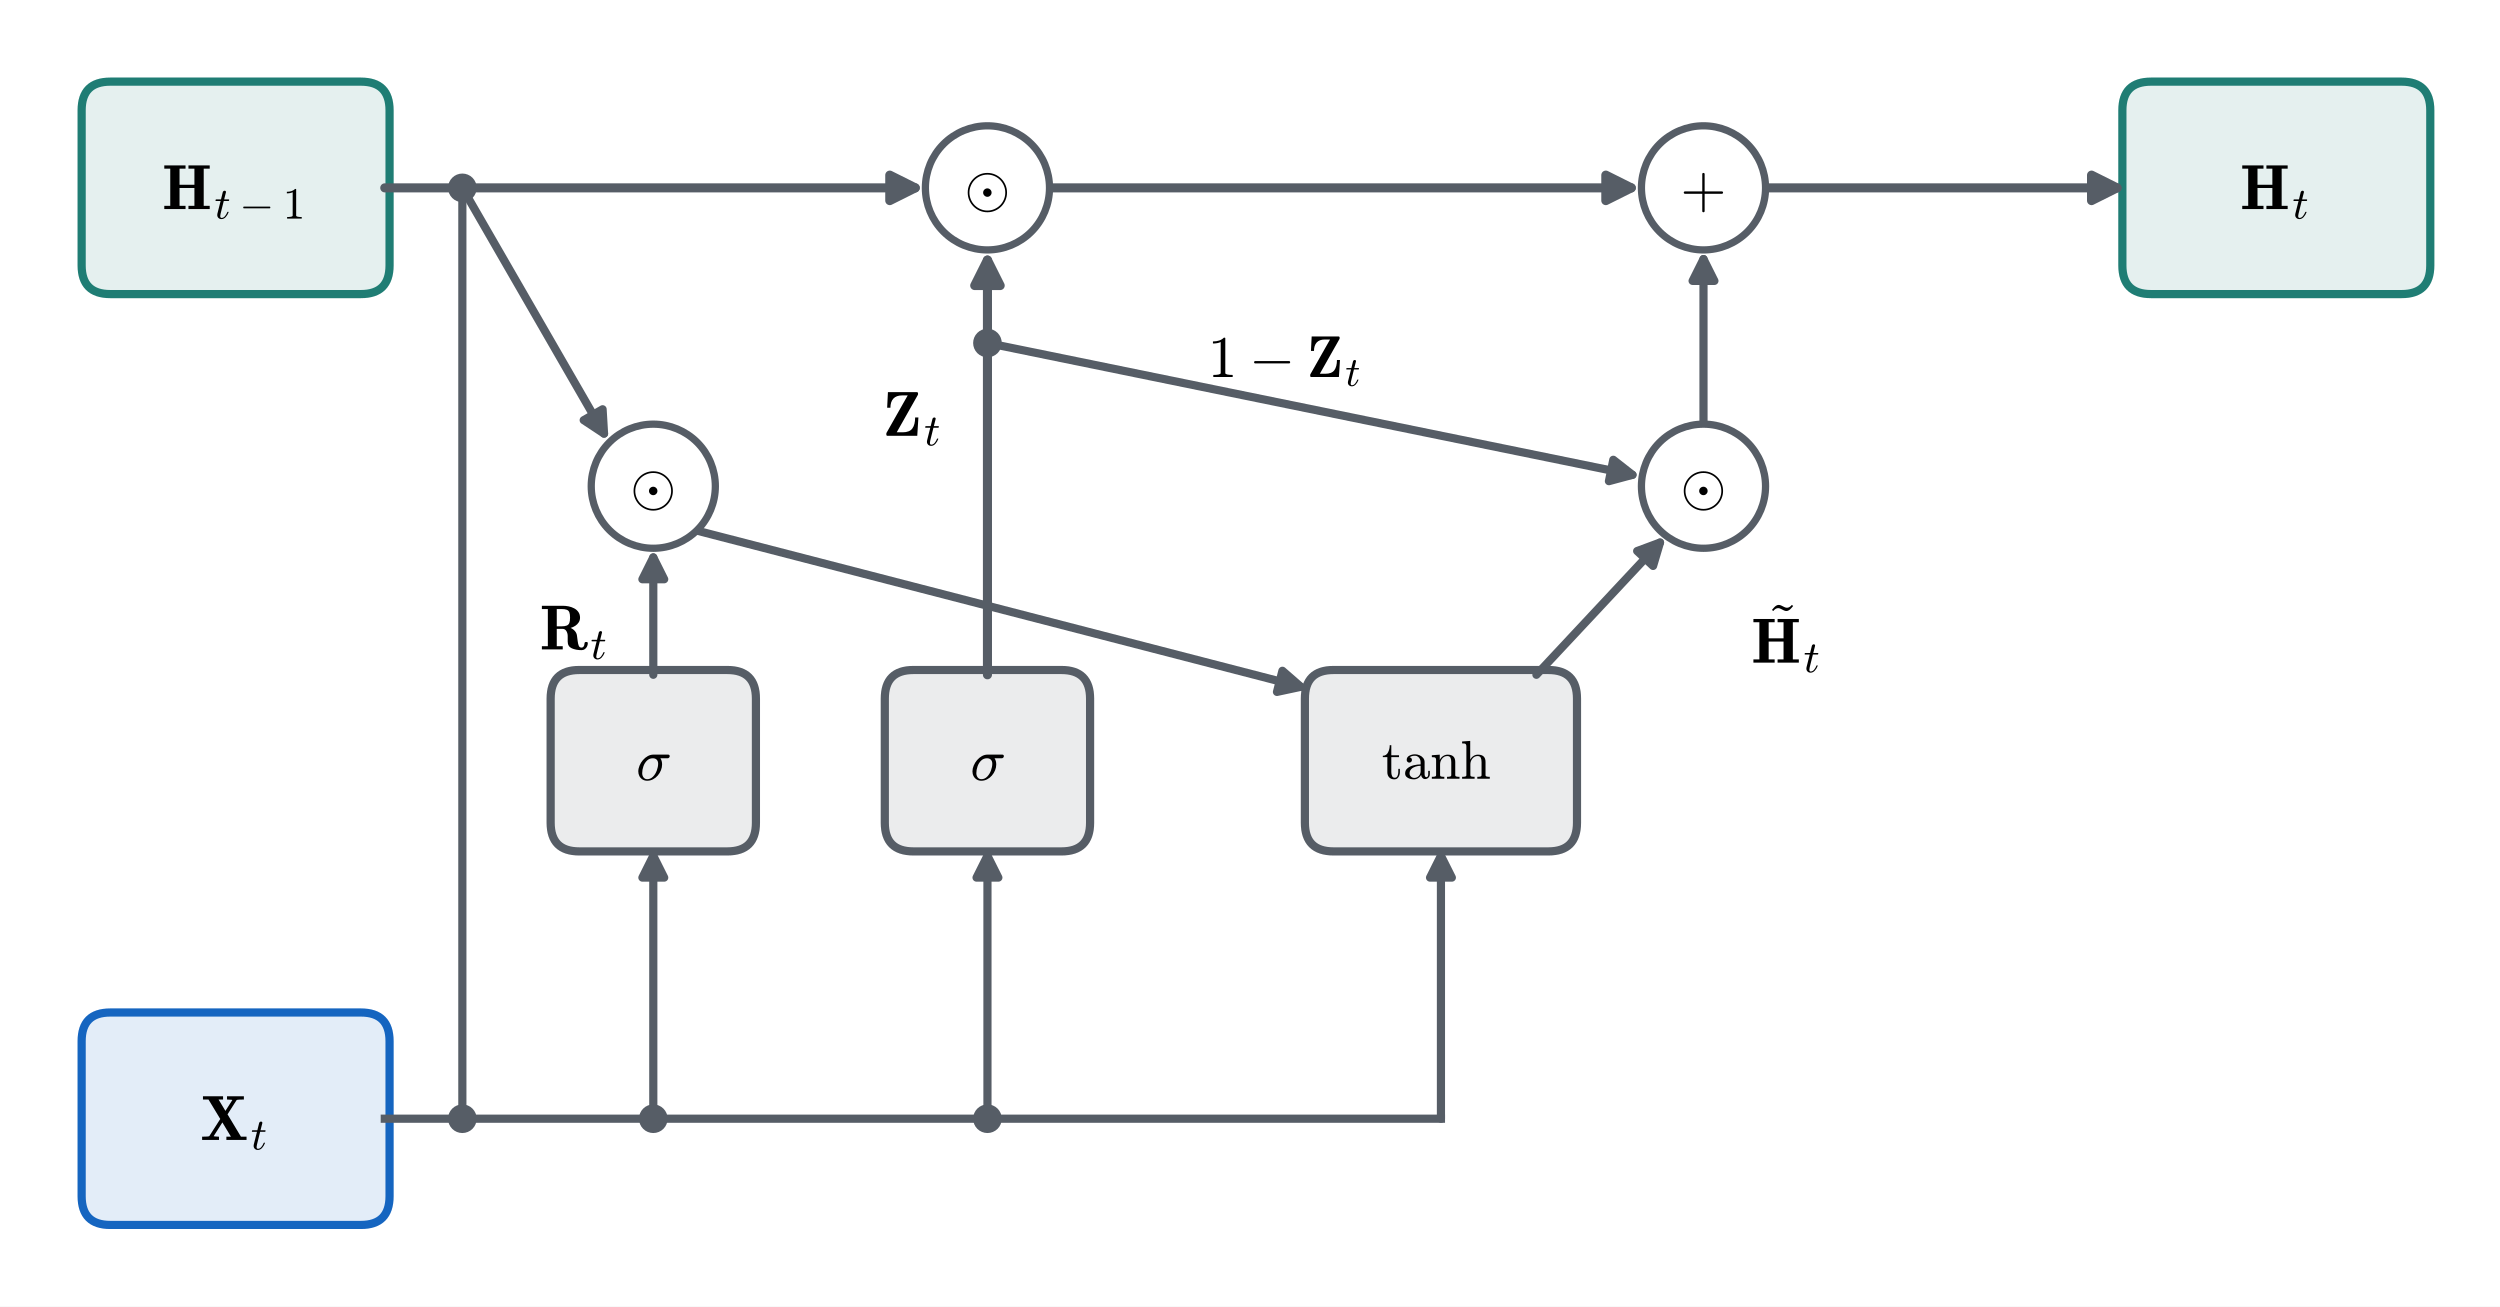
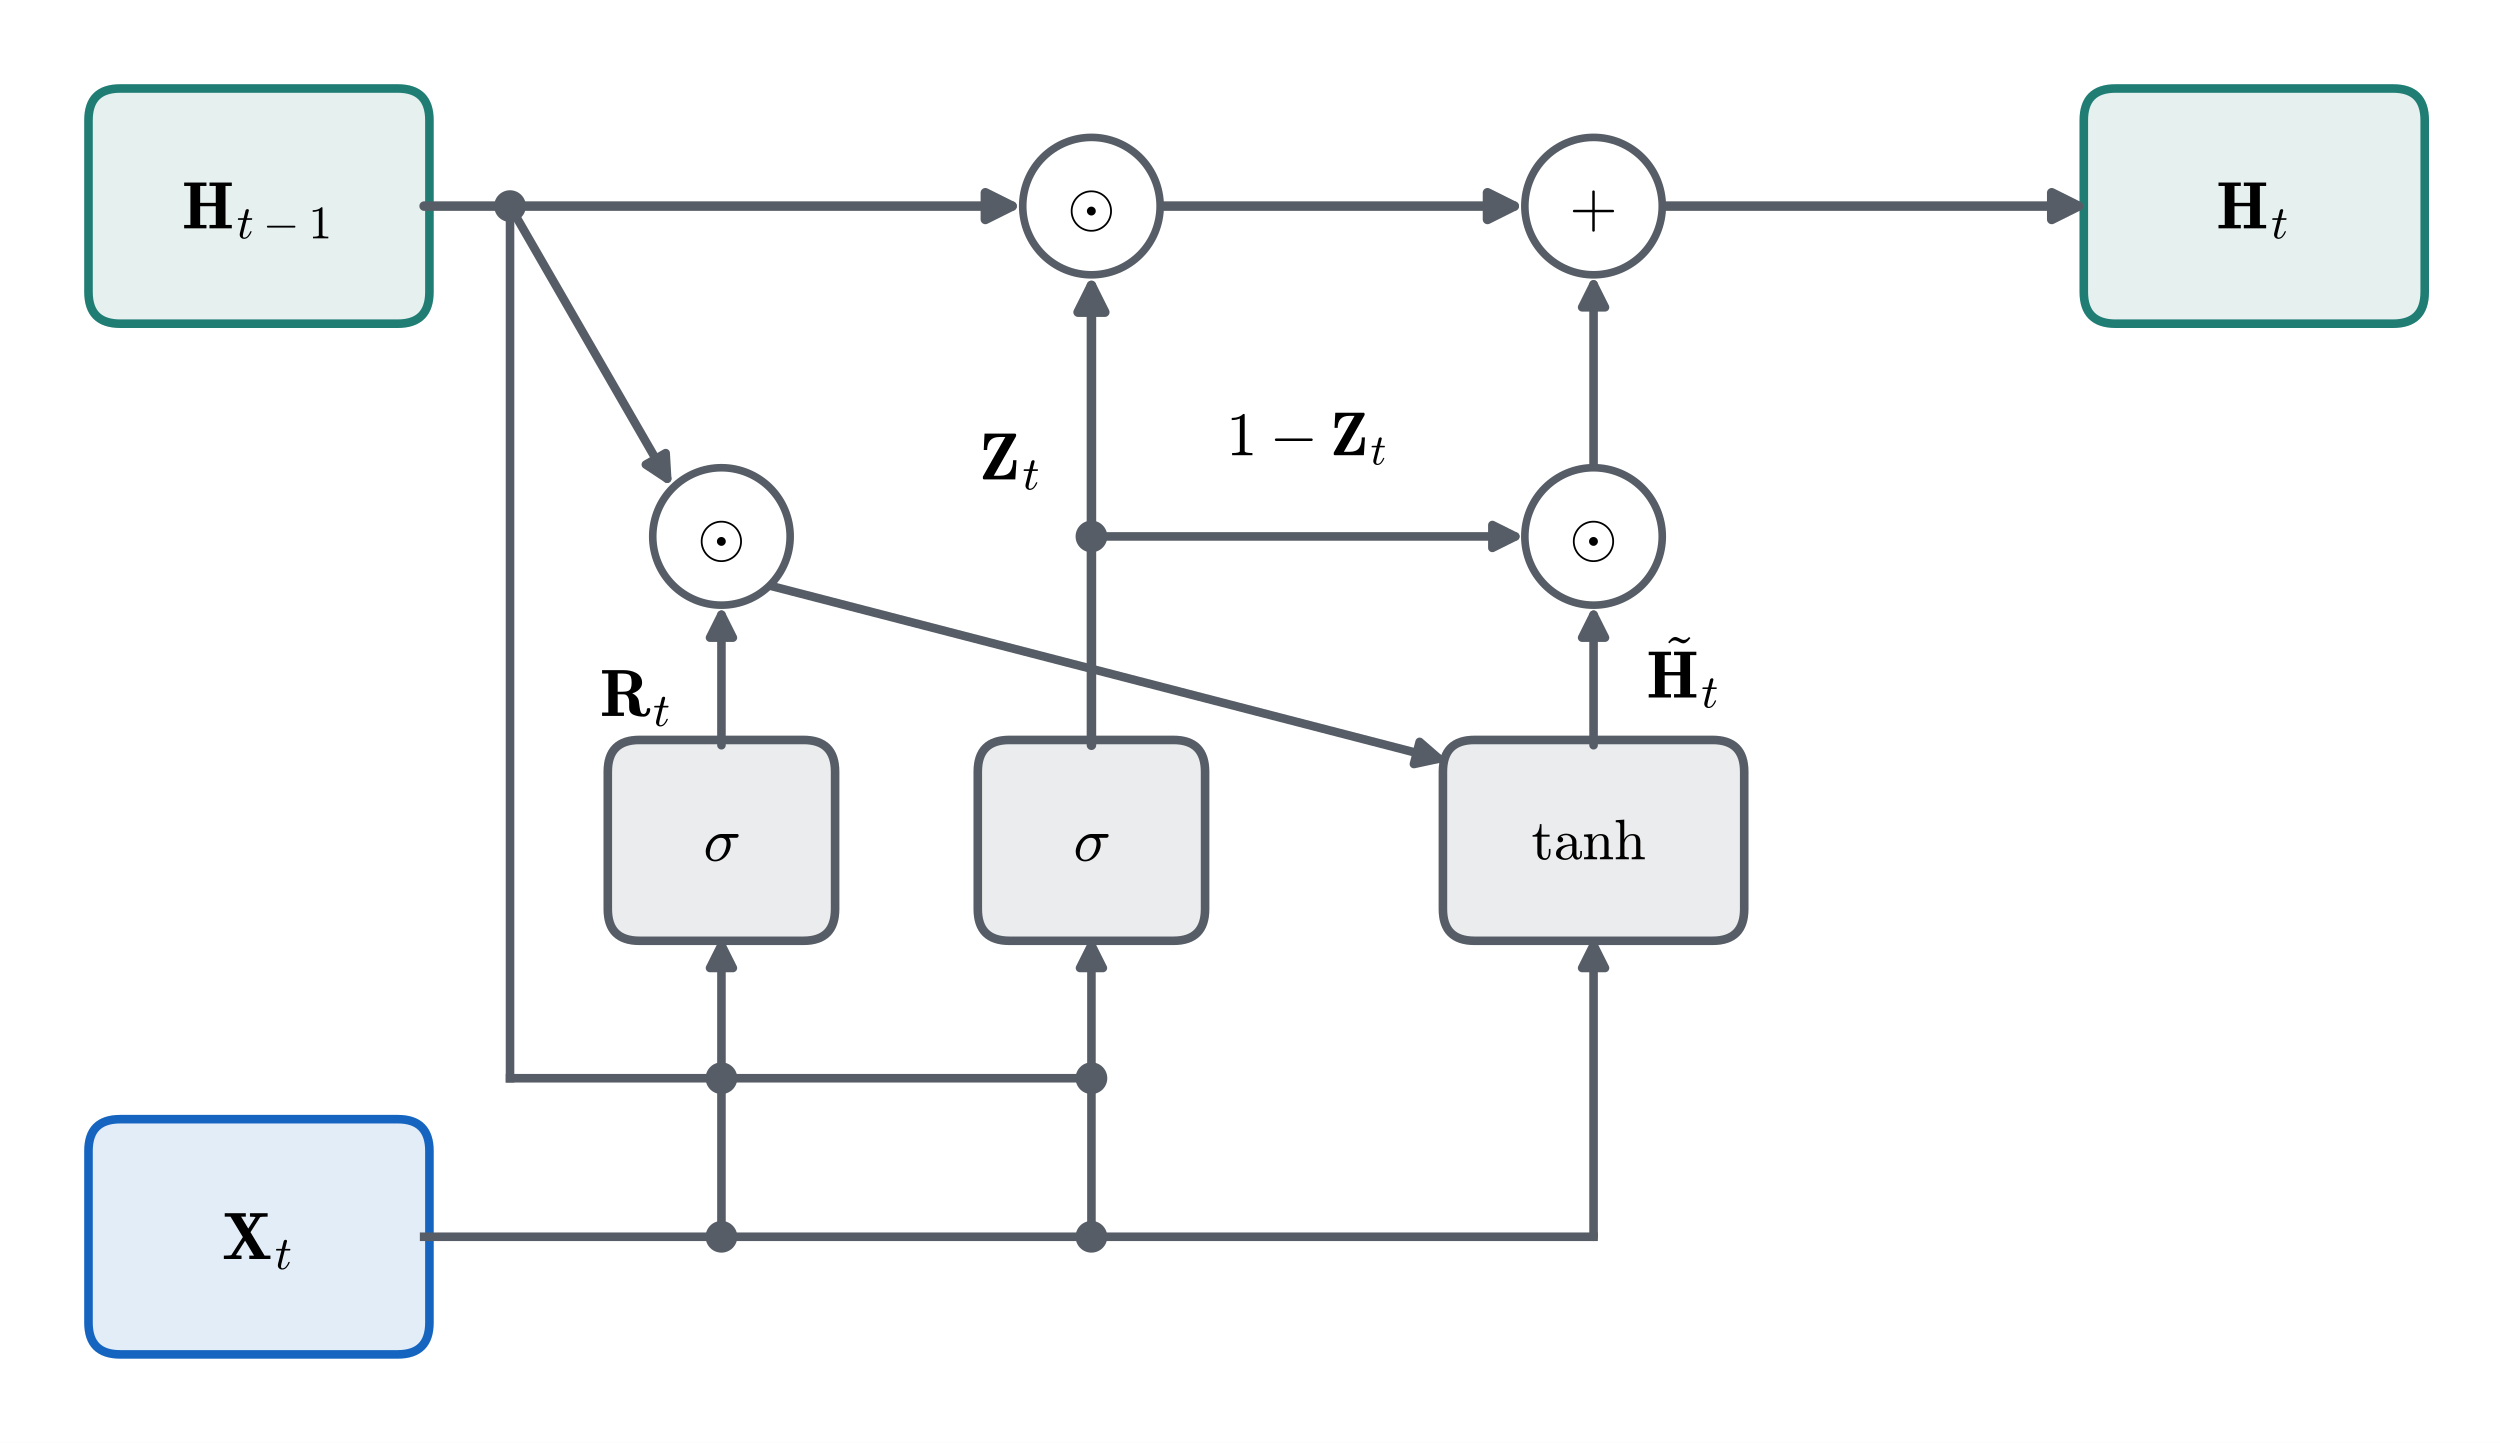
- <svg xmlns="http://www.w3.org/2000/svg" xmlns:xlink="http://www.w3.org/1999/xlink" width="550.08pt" height="287.492pt" viewBox="0 0 550.08 287.492" version="1.1">
+ <svg xmlns="http://www.w3.org/2000/svg" xmlns:xlink="http://www.w3.org/1999/xlink" width="524.448pt" height="302.688pt" viewBox="0 0 524.448 302.688" version="1.1">
  <defs>
    <style type="text/css">*{stroke-linejoin: round; stroke-linecap: butt}</style>
  </defs>
  <g id="figure_1">
    <g id="patch_1">
-       <path d="M 0 287.492  L 550.08 287.492  L 550.08 0  L 0 0  z " style="fill: #ffffff" />
+       <path d="M 0 302.688  L 524.448 302.688  L 524.448 0  L 0 0  z " style="fill: #ffffff" />
    </g>
    <g id="axes_1">
      <g id="patch_2">
-         <path d="M 24.268 64.707  L 79.412 64.707  Q 85.714 64.707 85.714 58.405  L 85.714 24.268  Q 85.714 17.966 79.412 17.966  L 24.268 17.966  Q 17.966 17.966 17.966 24.268  L 17.966 58.405  Q 17.966 64.707 24.268 64.707  z " clip-path="url(#p5e7754146f)" style="fill: #1f7d74; opacity: 0.12; stroke: #1f7d74; stroke-width: 1.8; stroke-linejoin: miter" />
+         <path d="M 25.218 67.907  L 83.43 67.907  Q 90.083 67.907 90.083 61.254  L 90.083 25.218  Q 90.083 18.565 83.43 18.565  L 25.218 18.565  Q 18.565 18.565 18.565 25.218  L 18.565 61.254  Q 18.565 67.907 25.218 67.907  z " clip-path="url(#p8d299b0561)" style="fill: #1f7d74; opacity: 0.12; stroke: #1f7d74; stroke-width: 1.8; stroke-linejoin: miter" />
      </g>
      <g id="patch_3">
-         <path d="M 24.268 64.707  L 79.412 64.707  Q 85.714 64.707 85.714 58.405  L 85.714 24.268  Q 85.714 17.966 79.412 17.966  L 24.268 17.966  Q 17.966 17.966 17.966 24.268  L 17.966 58.405  Q 17.966 64.707 24.268 64.707  L 24.268 64.707  z " clip-path="url(#p5e7754146f)" style="fill: none; stroke: #1f7d74; stroke-width: 1.8; stroke-linejoin: miter" />
+         <path d="M 25.218 67.907  L 83.43 67.907  Q 90.083 67.907 90.083 61.254  L 90.083 25.218  Q 90.083 18.565 83.43 18.565  L 25.218 18.565  Q 18.565 18.565 18.565 25.218  L 18.565 61.254  Q 18.565 67.907 25.218 67.907  L 25.218 67.907  z " clip-path="url(#p8d299b0561)" style="fill: none; stroke: #1f7d74; stroke-width: 1.8; stroke-linejoin: miter" />
      </g>
      <g id="patch_4">
-         <path d="M 473.294 64.707  L 528.438 64.707  Q 534.74 64.707 534.74 58.405  L 534.74 24.268  Q 534.74 17.966 528.438 17.966  L 473.294 17.966  Q 466.992 17.966 466.992 24.268  L 466.992 58.405  Q 466.992 64.707 473.294 64.707  z " clip-path="url(#p5e7754146f)" style="fill: #1f7d74; opacity: 0.12; stroke: #1f7d74; stroke-width: 1.8; stroke-linejoin: miter" />
+         <path d="M 443.79 67.907  L 502.002 67.907  Q 508.655 67.907 508.655 61.254  L 508.655 25.218  Q 508.655 18.565 502.002 18.565  L 443.79 18.565  Q 437.137 18.565 437.137 25.218  L 437.137 61.254  Q 437.137 67.907 443.79 67.907  z " clip-path="url(#p8d299b0561)" style="fill: #1f7d74; opacity: 0.12; stroke: #1f7d74; stroke-width: 1.8; stroke-linejoin: miter" />
      </g>
      <g id="patch_5">
-         <path d="M 473.294 64.707  L 528.438 64.707  Q 534.74 64.707 534.74 58.405  L 534.74 24.268  Q 534.74 17.966 528.438 17.966  L 473.294 17.966  Q 466.992 17.966 466.992 24.268  L 466.992 58.405  Q 466.992 64.707 473.294 64.707  L 473.294 64.707  z " clip-path="url(#p5e7754146f)" style="fill: none; stroke: #1f7d74; stroke-width: 1.8; stroke-linejoin: miter" />
+         <path d="M 443.79 67.907  L 502.002 67.907  Q 508.655 67.907 508.655 61.254  L 508.655 25.218  Q 508.655 18.565 502.002 18.565  L 443.79 18.565  Q 437.137 18.565 437.137 25.218  L 437.137 61.254  Q 437.137 67.907 443.79 67.907  L 443.79 67.907  z " clip-path="url(#p8d299b0561)" style="fill: none; stroke: #1f7d74; stroke-width: 1.8; stroke-linejoin: miter" />
      </g>
      <g id="patch_6">
-         <path d="M 24.268 269.526  L 79.412 269.526  Q 85.714 269.526 85.714 263.224  L 85.714 229.087  Q 85.714 222.785 79.412 222.785  L 24.268 222.785  Q 17.966 222.785 17.966 229.087  L 17.966 263.224  Q 17.966 269.526 24.268 269.526  z " clip-path="url(#p5e7754146f)" style="fill: #1565c0; opacity: 0.12; stroke: #1565c0; stroke-width: 1.8; stroke-linejoin: miter" />
+         <path d="M 25.218 284.123  L 83.43 284.123  Q 90.083 284.123 90.083 277.47  L 90.083 241.434  Q 90.083 234.781 83.43 234.781  L 25.218 234.781  Q 18.565 234.781 18.565 241.434  L 18.565 277.47  Q 18.565 284.123 25.218 284.123  z " clip-path="url(#p8d299b0561)" style="fill: #1565c0; opacity: 0.12; stroke: #1565c0; stroke-width: 1.8; stroke-linejoin: miter" />
      </g>
      <g id="patch_7">
-         <path d="M 24.268 269.526  L 79.412 269.526  Q 85.714 269.526 85.714 263.224  L 85.714 229.087  Q 85.714 222.785 79.412 222.785  L 24.268 222.785  Q 17.966 222.785 17.966 229.087  L 17.966 263.224  Q 17.966 269.526 24.268 269.526  L 24.268 269.526  z " clip-path="url(#p5e7754146f)" style="fill: none; stroke: #1565c0; stroke-width: 1.8; stroke-linejoin: miter" />
+         <path d="M 25.218 284.123  L 83.43 284.123  Q 90.083 284.123 90.083 277.47  L 90.083 241.434  Q 90.083 234.781 83.43 234.781  L 25.218 234.781  Q 18.565 234.781 18.565 241.434  L 18.565 277.47  Q 18.565 284.123 25.218 284.123  L 25.218 284.123  z " clip-path="url(#p8d299b0561)" style="fill: none; stroke: #1565c0; stroke-width: 1.8; stroke-linejoin: miter" />
      </g>
      <g id="line2d_1">
-         <path d="M 84.664 246.155  L 317.054 246.155  " clip-path="url(#p5e7754146f)" style="fill: none; stroke: #565d66; stroke-width: 1.8; stroke-linecap: square" />
+         <path d="M 88.974 259.452  L 334.296 259.452  " clip-path="url(#p8d299b0561)" style="fill: none; stroke: #565d66; stroke-width: 1.8; stroke-linecap: square" />
      </g>
      <g id="line2d_2">
-         <path d="M 101.732 41.336  L 101.732 246.155  " clip-path="url(#p5e7754146f)" style="fill: none; stroke: #565d66; stroke-width: 1.8; stroke-linecap: square" />
+         <path d="M 106.992 43.236  L 106.992 226.188  " clip-path="url(#p8d299b0561)" style="fill: none; stroke: #565d66; stroke-width: 1.8; stroke-linecap: square" />
+       </g>
+       <g id="line2d_3">
+         <path d="M 106.992 226.188  L 228.96 226.188  " clip-path="url(#p8d299b0561)" style="fill: none; stroke: #565d66; stroke-width: 1.8; stroke-linecap: square" />
      </g>
      <g id="patch_8">
-         <path d="M 127.465 187.336  L 160.026 187.336  Q 166.328 187.336 166.328 181.033  L 166.328 153.724  Q 166.328 147.422 160.026 147.422  L 127.465 147.422  Q 121.163 147.422 121.163 153.724  L 121.163 181.033  Q 121.163 187.336 127.465 187.336  z " clip-path="url(#p5e7754146f)" style="fill: #565d66; opacity: 0.12; stroke: #565d66; stroke-width: 1.8; stroke-linejoin: miter" />
+         <path d="M 134.158 197.359  L 168.53 197.359  Q 175.183 197.359 175.183 190.706  L 175.183 161.878  Q 175.183 155.225 168.53 155.225  L 134.158 155.225  Q 127.505 155.225 127.505 161.878  L 127.505 190.706  Q 127.505 197.359 134.158 197.359  z " clip-path="url(#p8d299b0561)" style="fill: #565d66; opacity: 0.12; stroke: #565d66; stroke-width: 1.8; stroke-linejoin: miter" />
      </g>
      <g id="patch_9">
-         <path d="M 127.465 187.336  L 160.026 187.336  Q 166.328 187.336 166.328 181.033  L 166.328 153.724  Q 166.328 147.422 160.026 147.422  L 127.465 147.422  Q 121.163 147.422 121.163 153.724  L 121.163 181.033  Q 121.163 187.336 127.465 187.336  L 127.465 187.336  z " clip-path="url(#p5e7754146f)" style="fill: none; stroke: #565d66; stroke-width: 1.8; stroke-linejoin: miter" />
+         <path d="M 134.158 197.359  L 168.53 197.359  Q 175.183 197.359 175.183 190.706  L 175.183 161.878  Q 175.183 155.225 168.53 155.225  L 134.158 155.225  Q 127.505 155.225 127.505 161.878  L 127.505 190.706  Q 127.505 197.359 134.158 197.359  L 134.158 197.359  z " clip-path="url(#p8d299b0561)" style="fill: none; stroke: #565d66; stroke-width: 1.8; stroke-linejoin: miter" />
      </g>
      <g id="patch_10">
-         <path d="M 200.99 187.336  L 233.551 187.336  Q 239.853 187.336 239.853 181.033  L 239.853 153.724  Q 239.853 147.422 233.551 147.422  L 200.99 147.422  Q 194.688 147.422 194.688 153.724  L 194.688 181.033  Q 194.688 187.336 200.99 187.336  z " clip-path="url(#p5e7754146f)" style="fill: #565d66; opacity: 0.12; stroke: #565d66; stroke-width: 1.8; stroke-linejoin: miter" />
+         <path d="M 211.774 197.359  L 246.146 197.359  Q 252.799 197.359 252.799 190.706  L 252.799 161.878  Q 252.799 155.225 246.146 155.225  L 211.774 155.225  Q 205.121 155.225 205.121 161.878  L 205.121 190.706  Q 205.121 197.359 211.774 197.359  z " clip-path="url(#p8d299b0561)" style="fill: #565d66; opacity: 0.12; stroke: #565d66; stroke-width: 1.8; stroke-linejoin: miter" />
      </g>
      <g id="patch_11">
-         <path d="M 200.99 187.336  L 233.551 187.336  Q 239.853 187.336 239.853 181.033  L 239.853 153.724  Q 239.853 147.422 233.551 147.422  L 200.99 147.422  Q 194.688 147.422 194.688 153.724  L 194.688 181.033  Q 194.688 187.336 200.99 187.336  L 200.99 187.336  z " clip-path="url(#p5e7754146f)" style="fill: none; stroke: #565d66; stroke-width: 1.8; stroke-linejoin: miter" />
+         <path d="M 211.774 197.359  L 246.146 197.359  Q 252.799 197.359 252.799 190.706  L 252.799 161.878  Q 252.799 155.225 246.146 155.225  L 211.774 155.225  Q 205.121 155.225 205.121 161.878  L 205.121 190.706  Q 205.121 197.359 211.774 197.359  L 211.774 197.359  z " clip-path="url(#p8d299b0561)" style="fill: none; stroke: #565d66; stroke-width: 1.8; stroke-linejoin: miter" />
      </g>
      <g id="patch_12">
-         <path d="M 293.421 187.336  L 340.687 187.336  Q 346.989 187.336 346.989 181.033  L 346.989 153.724  Q 346.989 147.422 340.687 147.422  L 293.421 147.422  Q 287.119 147.422 287.119 153.724  L 287.119 181.033  Q 287.119 187.336 293.421 187.336  z " clip-path="url(#p5e7754146f)" style="fill: #565d66; opacity: 0.12; stroke: #565d66; stroke-width: 1.8; stroke-linejoin: miter" />
+         <path d="M 309.348 197.359  L 359.244 197.359  Q 365.897 197.359 365.897 190.706  L 365.897 161.878  Q 365.897 155.225 359.244 155.225  L 309.348 155.225  Q 302.695 155.225 302.695 161.878  L 302.695 190.706  Q 302.695 197.359 309.348 197.359  z " clip-path="url(#p8d299b0561)" style="fill: #565d66; opacity: 0.12; stroke: #565d66; stroke-width: 1.8; stroke-linejoin: miter" />
      </g>
      <g id="patch_13">
-         <path d="M 293.421 187.336  L 340.687 187.336  Q 346.989 187.336 346.989 181.033  L 346.989 153.724  Q 346.989 147.422 340.687 147.422  L 293.421 147.422  Q 287.119 147.422 287.119 153.724  L 287.119 181.033  Q 287.119 187.336 293.421 187.336  L 293.421 187.336  z " clip-path="url(#p5e7754146f)" style="fill: none; stroke: #565d66; stroke-width: 1.8; stroke-linejoin: miter" />
+         <path d="M 309.348 197.359  L 359.244 197.359  Q 365.897 197.359 365.897 190.706  L 365.897 161.878  Q 365.897 155.225 359.244 155.225  L 309.348 155.225  Q 302.695 155.225 302.695 161.878  L 302.695 190.706  Q 302.695 197.359 309.348 197.359  L 309.348 197.359  z " clip-path="url(#p8d299b0561)" style="fill: none; stroke: #565d66; stroke-width: 1.8; stroke-linejoin: miter" />
      </g>
      <g id="text_1">
-         <g transform="translate(35.67 46.05447) scale(0.14 -0.14)">
+         <g transform="translate(38.154 47.954) scale(0.14 -0.14)">
          <defs>
            <path id="Cmb10-3c" d="M 219 0  L 219 325  L 819 325  L 819 4063  L 219 4063  L 219 4391  L 2356 4391  L 2356 4063  L 1753 4063  L 1753 2444  L 3250 2444  L 3250 4063  L 2650 4063  L 2650 4391  L 4788 4391  L 4788 4063  L 4184 4063  L 4184 325  L 4788 325  L 4788 0  L 2650 0  L 2650 325  L 3250 325  L 3250 2119  L 1753 2119  L 1753 325  L 2356 325  L 2356 0  L 219 0  z " transform="scale(0.015625)" />
            <path id="Cmmi10-30" d="M 397 519  Q 397 613 416 697  L 878 2534  L 206 2534  Q 141 2534 141 2619  Q 166 2759 225 2759  L 934 2759  L 1191 3803  Q 1216 3888 1291 3947  Q 1366 4006 1459 4006  Q 1541 4006 1595 3957  Q 1650 3909 1650 3828  Q 1650 3809 1648 3798  Q 1647 3788 1644 3775  L 1388 2759  L 2047 2759  Q 2113 2759 2113 2675  Q 2109 2659 2100 2621  Q 2091 2584 2075 2559  Q 2059 2534 2028 2534  L 1331 2534  L 872 684  Q 825 503 825 372  Q 825 97 1013 97  Q 1294 97 1511 361  Q 1728 625 1844 941  Q 1869 978 1894 978  L 1972 978  Q 1997 978 2012 961  Q 2028 944 2028 922  Q 2028 909 2022 903  Q 1881 516 1612 222  Q 1344 -72 997 -72  Q 744 -72 570 93  Q 397 259 397 519  z " transform="scale(0.015625)" />
            <path id="Cmsy10-11" d="M 653 1472  Q 600 1472 565 1512  Q 531 1553 531 1600  Q 531 1647 565 1687  Q 600 1728 653 1728  L 4325 1728  Q 4375 1728 4408 1687  Q 4441 1647 4441 1600  Q 4441 1553 4408 1512  Q 4375 1472 4325 1472  L 653 1472  z " transform="scale(0.015625)" />
            <path id="Cmr10-64" d="M 594 0  L 594 225  Q 1394 225 1394 428  L 1394 3788  Q 1063 3628 556 3628  L 556 3853  Q 1341 3853 1741 4263  L 1831 4263  Q 1853 4263 1873 4245  Q 1894 4228 1894 4206  L 1894 428  Q 1894 225 2694 225  L 2694 0  L 594 0  z " transform="scale(0.015625)" />
          </defs>
          <use xlink:href="#Cmb10-3c" transform="translate(0 0.390625)" />
          <use xlink:href="#Cmmi10-30" transform="translate(82.3246 -14.60934) scale(0.7)" />
          <use xlink:href="#Cmsy10-11" transform="translate(121.5834 -14.60934) scale(0.7)" />
          <use xlink:href="#Cmr10-64" transform="translate(189.9634 -14.60934) scale(0.7)" />
        </g>
      </g>
      <g id="text_2">
-         <g transform="translate(492.8859 46.05447) scale(0.14 -0.14)">
+         <g transform="translate(464.916 47.954) scale(0.14 -0.14)">
          <use xlink:href="#Cmb10-3c" transform="translate(0 0.390625)" />
          <use xlink:href="#Cmmi10-30" transform="translate(82.3246 -14.60934) scale(0.7)" />
        </g>
      </g>
      <g id="patch_14">
-         <path d="M 84.664 41.336  Q 144.14 41.336 201.38 41.336  " style="fill: none; stroke: #565d66; stroke-width: 2; stroke-linecap: round" />
-         <path d="M 195.78 38.536  L 201.38 41.336  L 195.78 44.136  z " style="fill: #565d66; stroke: #565d66; stroke-width: 2; stroke-linecap: round" />
+         <path d="M 88.974 43.236  Q 151.76 43.236 212.31 43.236  " style="fill: none; stroke: #565d66; stroke-width: 2; stroke-linecap: round" />
+         <path d="M 206.71 40.436  L 212.31 43.236  L 206.71 46.036  z " style="fill: #565d66; stroke: #565d66; stroke-width: 2; stroke-linecap: round" />
      </g>
      <g id="patch_15">
-         <path d="M 230.925 41.336  Q 296.047 41.336 358.933 41.336  " style="fill: none; stroke: #565d66; stroke-width: 2; stroke-linecap: round" />
-         <path d="M 353.333 38.536  L 358.933 41.336  L 353.333 44.136  z " style="fill: #565d66; stroke: #565d66; stroke-width: 2; stroke-linecap: round" />
+         <path d="M 243.374 43.236  Q 281.628 43.236 317.646 43.236  " style="fill: none; stroke: #565d66; stroke-width: 2; stroke-linecap: round" />
+         <path d="M 312.046 40.436  L 317.646 43.236  L 312.046 46.036  z " style="fill: #565d66; stroke: #565d66; stroke-width: 2; stroke-linecap: round" />
      </g>
      <g id="patch_16">
-         <path d="M 388.478 41.336  Q 428.26 41.336 465.806 41.336  " style="fill: none; stroke: #565d66; stroke-width: 2; stroke-linecap: round" />
-         <path d="M 460.206 38.536  L 465.806 41.336  L 460.206 44.136  z " style="fill: #565d66; stroke: #565d66; stroke-width: 2; stroke-linecap: round" />
+         <path d="M 348.71 43.236  Q 393.478 43.236 436.01 43.236  " style="fill: none; stroke: #565d66; stroke-width: 2; stroke-linecap: round" />
+         <path d="M 430.41 40.436  L 436.01 43.236  L 430.41 46.036  z " style="fill: #565d66; stroke: #565d66; stroke-width: 2; stroke-linecap: round" />
      </g>
      <g id="text_3">
-         <g transform="translate(44.07 250.8733) scale(0.14 -0.14)">
+         <g transform="translate(46.554 264.17) scale(0.14 -0.14)">
          <defs>
            <path id="Cmb10-81" d="M 184 0  L 184 325  Q 856 325 909 384  L 2009 2106  L 825 4063  L 269 4063  L 269 4391  L 2291 4391  L 2291 4063  L 1838 4063  L 2528 2919  L 3225 4013  Q 3225 4028 3158 4036  Q 3091 4044 3053 4044  Q 2872 4063 2688 4063  L 2688 4391  L 4384 4391  L 4384 4063  Q 4159 4063 3925 4053  Q 3691 4044 3653 4006  L 2741 2572  L 4091 325  L 4653 325  L 4653 0  L 2625 0  L 2625 325  L 3084 325  L 2222 1759  L 1344 378  Q 1344 369 1411 358  Q 1478 347 1509 347  Q 1681 325 1881 325  L 1881 0  L 184 0  z " transform="scale(0.015625)" />
          </defs>
          <use xlink:href="#Cmb10-81" transform="translate(0 0.390625)" />
          <use xlink:href="#Cmmi10-30" transform="translate(79.49257 -14.60934) scale(0.7)" />
        </g>
      </g>
      <g id="patch_17">
-         <path d="M 143.746 246.155  Q 143.746 216.22 143.746 188.298  " style="fill: none; stroke: #565d66; stroke-width: 1.8; stroke-linecap: round" />
-         <path d="M 141.346 193.098  L 143.746 188.298  L 146.146 193.098  z " style="fill: #565d66; stroke: #565d66; stroke-width: 1.8; stroke-linecap: round" />
+         <path d="M 151.344 259.452  Q 151.344 227.851 151.344 198.263  " style="fill: none; stroke: #565d66; stroke-width: 1.8; stroke-linecap: round" />
+         <path d="M 148.944 203.063  L 151.344 198.263  L 153.744 203.063  z " style="fill: #565d66; stroke: #565d66; stroke-width: 1.8; stroke-linecap: round" />
      </g>
      <g id="patch_18">
-         <path d="M 217.271 246.155  Q 217.271 216.22 217.271 188.298  " style="fill: none; stroke: #565d66; stroke-width: 1.8; stroke-linecap: round" />
-         <path d="M 214.871 193.098  L 217.271 188.298  L 219.671 193.098  z " style="fill: #565d66; stroke: #565d66; stroke-width: 1.8; stroke-linecap: round" />
+         <path d="M 228.96 259.452  Q 228.96 227.851 228.96 198.263  " style="fill: none; stroke: #565d66; stroke-width: 1.8; stroke-linecap: round" />
+         <path d="M 226.56 203.063  L 228.96 198.263  L 231.36 203.063  z " style="fill: #565d66; stroke: #565d66; stroke-width: 1.8; stroke-linecap: round" />
      </g>
      <g id="patch_19">
-         <path d="M 317.054 246.155  Q 317.054 216.22 317.054 188.298  " style="fill: none; stroke: #565d66; stroke-width: 1.8; stroke-linecap: round" />
-         <path d="M 314.654 193.098  L 317.054 188.298  L 319.454 193.098  z " style="fill: #565d66; stroke: #565d66; stroke-width: 1.8; stroke-linecap: round" />
+         <path d="M 334.296 259.452  Q 334.296 227.851 334.296 198.263  " style="fill: none; stroke: #565d66; stroke-width: 1.8; stroke-linecap: round" />
+         <path d="M 331.896 203.063  L 334.296 198.263  L 336.696 203.063  z " style="fill: #565d66; stroke: #565d66; stroke-width: 1.8; stroke-linecap: round" />
      </g>
      <g id="text_4">
-         <g transform="translate(139.9759 171.7598) scale(0.13 -0.13)">
+         <g transform="translate(147.574 180.673) scale(0.13 -0.13)">
          <defs>
            <path id="Cmmi10-15" d="M 1197 -72  Q 913 -72 692 64  Q 472 200 351 431  Q 231 663 231 941  Q 231 1238 365 1566  Q 500 1894 733 2166  Q 966 2438 1259 2598  Q 1553 2759 1863 2759  L 3475 2759  Q 3541 2759 3587 2715  Q 3634 2672 3634 2597  Q 3634 2503 3567 2433  Q 3500 2363 3406 2363  L 2625 2363  Q 2809 2088 2809 1697  Q 2809 1375 2684 1062  Q 2559 750 2337 492  Q 2116 234 1820 81  Q 1525 -72 1197 -72  z M 1203 97  Q 1553 97 1823 370  Q 2094 644 2237 1039  Q 2381 1434 2381 1772  Q 2381 2047 2229 2205  Q 2078 2363 1806 2363  Q 1434 2363 1173 2113  Q 913 1863 783 1484  Q 653 1106 653 756  Q 653 481 798 289  Q 944 97 1203 97  z " transform="scale(0.015625)" />
          </defs>
          <use xlink:href="#Cmmi10-15" transform="translate(0 0.890625)" />
        </g>
      </g>
      <g id="text_5">
-         <g transform="translate(213.5006 171.7598) scale(0.13 -0.13)">
+         <g transform="translate(225.19 180.673) scale(0.13 -0.13)">
          <use xlink:href="#Cmmi10-15" transform="translate(0 0.890625)" />
        </g>
      </g>
      <g id="text_6">
-         <g transform="translate(304.0341 171.4228) scale(0.12 -0.12)">
+         <g transform="translate(321.276 180.336) scale(0.12 -0.12)">
          <defs>
            <path id="Cmr10-1c" d="M 653 769  L 653 2534  L 122 2534  L 122 2700  Q 541 2700 737 3090  Q 934 3481 934 3938  L 1119 3938  L 1119 2759  L 2022 2759  L 2022 2534  L 1119 2534  L 1119 781  Q 1119 516 1208 316  Q 1297 116 1528 116  Q 1747 116 1844 327  Q 1941 538 1941 781  L 1941 1159  L 2125 1159  L 2125 769  Q 2125 569 2051 373  Q 1978 178 1834 53  Q 1691 -72 1484 -72  Q 1100 -72 876 158  Q 653 388 653 769  z " transform="scale(0.015625)" />
            <path id="Cmr10-73" d="M 256 628  Q 256 1009 556 1248  Q 856 1488 1276 1586  Q 1697 1684 2075 1684  L 2075 1947  Q 2075 2131 1994 2304  Q 1913 2478 1759 2589  Q 1606 2700 1422 2700  Q 997 2700 775 2509  Q 897 2509 976 2417  Q 1056 2325 1056 2203  Q 1056 2075 965 1984  Q 875 1894 750 1894  Q 622 1894 531 1984  Q 441 2075 441 2203  Q 441 2541 747 2705  Q 1053 2869 1422 2869  Q 1681 2869 1943 2758  Q 2206 2647 2373 2440  Q 2541 2234 2541 1959  L 2541 519  Q 2541 394 2594 289  Q 2647 184 2759 184  Q 2866 184 2917 290  Q 2969 397 2969 519  L 2969 928  L 3156 928  L 3156 519  Q 3156 375 3081 245  Q 3006 116 2879 39  Q 2753 -38 2606 -38  Q 2419 -38 2283 107  Q 2147 253 2131 453  Q 2013 213 1781 70  Q 1550 -72 1288 -72  Q 1044 -72 808 0  Q 572 72 414 226  Q 256 381 256 628  z M 775 628  Q 775 403 940 250  Q 1106 97 1331 97  Q 1538 97 1706 200  Q 1875 303 1975 481  Q 2075 659 2075 856  L 2075 1522  Q 1784 1522 1479 1426  Q 1175 1331 975 1128  Q 775 925 775 628  z " transform="scale(0.015625)" />
            <path id="Cmr10-74" d="M 191 0  L 191 225  Q 409 225 550 259  Q 691 294 691 428  L 691 2175  Q 691 2347 639 2423  Q 588 2500 491 2517  Q 394 2534 191 2534  L 191 2759  L 1119 2828  L 1119 2203  Q 1247 2478 1498 2653  Q 1750 2828 2047 2828  Q 2491 2828 2714 2615  Q 2938 2403 2938 1966  L 2938 428  Q 2938 294 3078 259  Q 3219 225 3438 225  L 3438 0  L 1972 0  L 1972 225  Q 2191 225 2331 259  Q 2472 294 2472 428  L 2472 1947  Q 2472 2259 2381 2461  Q 2291 2663 2009 2663  Q 1638 2663 1398 2366  Q 1159 2069 1159 1691  L 1159 428  Q 1159 294 1300 259  Q 1441 225 1656 225  L 1656 0  L 191 0  z " transform="scale(0.015625)" />
            <path id="Cmr10-59" d="M 191 0  L 191 225  Q 409 225 550 259  Q 691 294 691 428  L 691 3788  Q 691 3959 639 4036  Q 588 4113 491 4130  Q 394 4147 191 4147  L 191 4372  L 1141 4441  L 1141 2241  Q 1275 2506 1515 2667  Q 1756 2828 2047 2828  Q 2491 2828 2714 2615  Q 2938 2403 2938 1966  L 2938 428  Q 2938 294 3078 259  Q 3219 225 3438 225  L 3438 0  L 1972 0  L 1972 225  Q 2191 225 2331 259  Q 2472 294 2472 428  L 2472 1947  Q 2472 2259 2381 2461  Q 2291 2663 2009 2663  Q 1638 2663 1398 2366  Q 1159 2069 1159 1691  L 1159 428  Q 1159 294 1300 259  Q 1441 225 1656 225  L 1656 0  L 191 0  z " transform="scale(0.015625)" />
          </defs>
          <use xlink:href="#Cmr10-1c" transform="translate(0 0.609375)" />
          <use xlink:href="#Cmr10-73" transform="translate(38.81836 0.609375)" />
          <use xlink:href="#Cmr10-74" transform="translate(88.81836 0.609375)" />
          <use xlink:href="#Cmr10-59" transform="translate(144.3359 0.609375)" />
        </g>
      </g>
      <g id="patch_20">
-         <path d="M 143.746 148.472  Q 143.746 134.555 143.746 122.651  " style="fill: none; stroke: #565d66; stroke-width: 1.8; stroke-linecap: round" />
-         <path d="M 141.346 127.451  L 143.746 122.651  L 146.146 127.451  z " style="fill: #565d66; stroke: #565d66; stroke-width: 1.8; stroke-linecap: round" />
+         <path d="M 151.344 156.334  Q 151.344 141.642 151.344 128.963  " style="fill: none; stroke: #565d66; stroke-width: 1.8; stroke-linecap: round" />
+         <path d="M 148.944 133.763  L 151.344 128.963  L 153.744 133.763  z " style="fill: #565d66; stroke: #565d66; stroke-width: 1.8; stroke-linecap: round" />
      </g>
      <g id="text_7">
-         <g transform="translate(118.7527 142.9495) scale(0.14 -0.14)">
+         <g transform="translate(125.8248 150.2408) scale(0.14 -0.14)">
          <defs>
            <path id="Cmb10-69" d="M 219 0  L 219 325  L 819 325  L 819 4063  L 219 4063  L 219 4391  L 2303 4391  Q 2616 4391 2912 4330  Q 3209 4269 3470 4131  Q 3731 3994 3893 3758  Q 4056 3522 4056 3194  Q 4056 2931 3925 2725  Q 3794 2519 3581 2378  Q 3369 2238 3109 2163  Q 3363 2053 3541 1847  Q 3719 1641 3750 1375  L 3822 819  Q 3859 531 3934 357  Q 4009 184 4213 184  Q 4319 184 4386 257  Q 4453 331 4483 439  Q 4513 547 4513 647  Q 4531 731 4616 750  L 4738 750  Q 4838 731 4838 622  Q 4838 450 4758 289  Q 4678 128 4536 28  Q 4394 -72 4219 -72  Q 3641 -72 3228 112  Q 2816 297 2816 794  L 2816 1350  Q 2816 1625 2683 1847  Q 2550 2069 2291 2069  L 1716 2069  L 1716 325  L 2316 325  L 2316 0  L 219 0  z M 1716 2322  L 2181 2322  Q 2534 2322 2720 2400  Q 2906 2478 2979 2662  Q 3053 2847 3053 3194  Q 3053 3544 2984 3728  Q 2916 3913 2727 3988  Q 2538 4063 2181 4063  L 1716 4063  L 1716 2322  z " transform="scale(0.015625)" />
          </defs>
          <use xlink:href="#Cmb10-69" transform="translate(0 0.390625)" />
          <use xlink:href="#Cmmi10-30" transform="translate(79.8832 -14.60934) scale(0.7)" />
        </g>
      </g>
      <g id="patch_21">
-         <path d="M 101.732 41.336  Q 117.823 69.244 132.909 95.409  " style="fill: none; stroke: #565d66; stroke-width: 1.8; stroke-linecap: round" />
-         <path d="M 132.591 90.052  L 132.909 95.409  L 128.433 92.449  z " style="fill: #565d66; stroke: #565d66; stroke-width: 1.8; stroke-linecap: round" />
+         <path d="M 106.992 43.236  Q 123.979 72.697 139.96 100.414  " style="fill: none; stroke: #565d66; stroke-width: 1.8; stroke-linecap: round" />
+         <path d="M 139.642 95.057  L 139.96 100.414  L 135.484 97.455  z " style="fill: #565d66; stroke: #565d66; stroke-width: 1.8; stroke-linecap: round" />
      </g>
      <g id="patch_22">
-         <path d="M 153.577 116.815  Q 220.873 134.219 286.221 151.12  " style="fill: none; stroke: #565d66; stroke-width: 1.8; stroke-linecap: round" />
-         <path d="M 282.175 147.594  L 286.221 151.12  L 280.973 152.241  z " style="fill: #565d66; stroke: #565d66; stroke-width: 1.8; stroke-linecap: round" />
+         <path d="M 161.722 122.914  Q 232.763 141.287 301.856 159.156  " style="fill: none; stroke: #565d66; stroke-width: 1.8; stroke-linecap: round" />
+         <path d="M 297.809 155.631  L 301.856 159.156  L 296.608 160.278  z " style="fill: #565d66; stroke: #565d66; stroke-width: 1.8; stroke-linecap: round" />
      </g>
      <g id="patch_23">
-         <path d="M 217.271 148.472  Q 217.271 101.732 217.271 57.227  " style="fill: none; stroke: #565d66; stroke-width: 2; stroke-linecap: round" />
-         <path d="M 214.471 62.827  L 217.271 57.227  L 220.071 62.827  z " style="fill: #565d66; stroke: #565d66; stroke-width: 2; stroke-linecap: round" />
+         <path d="M 228.96 156.334  Q 228.96 106.992 228.96 59.886  " style="fill: none; stroke: #565d66; stroke-width: 2; stroke-linecap: round" />
+         <path d="M 226.16 65.486  L 228.96 59.886  L 231.76 65.486  z " style="fill: #565d66; stroke: #565d66; stroke-width: 2; stroke-linecap: round" />
      </g>
      <g id="text_8">
-         <g transform="translate(194.2374 95.94624) scale(0.14 -0.14)">
+         <g transform="translate(205.4008 100.622) scale(0.14 -0.14)">
          <defs>
            <path id="Cmb10-18" d="M 475 0  Q 422 0 390 31  Q 359 63 359 116  L 359 238  Q 359 272 378 300  L 2509 4063  L 1947 4063  Q 1359 4063 1064 3741  Q 769 3419 769 2822  L 441 2822  L 519 4391  L 3431 4391  Q 3478 4391 3512 4359  Q 3547 4328 3547 4275  L 3547 4172  Q 3547 4134 3525 4109  L 1403 353  L 2003 353  Q 2694 353 2975 737  Q 3256 1122 3256 1844  L 3584 1844  L 3469 0  L 475 0  z " transform="scale(0.015625)" />
          </defs>
          <use xlink:href="#Cmb10-18" transform="translate(0 0.390625)" />
          <use xlink:href="#Cmmi10-30" transform="translate(65.08827 -14.60934) scale(0.7)" />
        </g>
      </g>
      <g id="patch_24">
-         <path d="M 217.271 75.473  Q 289.22 90.178 359.197 104.48  " style="fill: none; stroke: #565d66; stroke-width: 1.8; stroke-linecap: round" />
-         <path d="M 354.975 101.167  L 359.197 104.48  L 354.014 105.87  z " style="fill: #565d66; stroke: #565d66; stroke-width: 1.8; stroke-linecap: round" />
+         <path d="M 228.96 112.536  Q 274.421 112.536 317.869 112.536  " style="fill: none; stroke: #565d66; stroke-width: 1.8; stroke-linecap: round" />
+         <path d="M 313.069 110.136  L 317.869 112.536  L 313.069 114.936  z " style="fill: #565d66; stroke: #565d66; stroke-width: 1.8; stroke-linecap: round" />
      </g>
      <g id="text_9">
-         <g transform="translate(265.7576 83.005) scale(0.13 -0.13)">
+         <g transform="translate(257.2608 95.5468) scale(0.13 -0.13)">
          <use xlink:href="#Cmr10-64" transform="translate(0 0.390625)" />
          <use xlink:href="#Cmsy10-11" transform="translate(70.00006 0.390625)" />
          <use xlink:href="#Cmb10-18" transform="translate(167.6857 0.390625)" />
          <use xlink:href="#Cmmi10-30" transform="translate(232.7739 -14.60934) scale(0.7)" />
        </g>
      </g>
      <g id="patch_25">
-         <path d="M 338.061 148.472  Q 352.346 133.19 365.257 119.377  " style="fill: none; stroke: #565d66; stroke-width: 1.8; stroke-linecap: round" />
-         <path d="M 360.226 121.245  L 365.257 119.377  L 363.732 124.523  z " style="fill: #565d66; stroke: #565d66; stroke-width: 1.8; stroke-linecap: round" />
+         <path d="M 334.296 156.334  Q 334.296 141.642 334.296 128.963  " style="fill: none; stroke: #565d66; stroke-width: 1.8; stroke-linecap: round" />
+         <path d="M 331.896 133.763  L 334.296 128.963  L 336.696 133.763  z " style="fill: #565d66; stroke: #565d66; stroke-width: 1.8; stroke-linecap: round" />
      </g>
      <g id="patch_26">
-         <path d="M 374.824 93.329  Q 374.824 74.16 374.824 57.004  " style="fill: none; stroke: #565d66; stroke-width: 1.8; stroke-linecap: round" />
-         <path d="M 372.424 61.804  L 374.824 57.004  L 377.224 61.804  z " style="fill: #565d66; stroke: #565d66; stroke-width: 1.8; stroke-linecap: round" />
+         <path d="M 334.296 98.122  Q 334.296 77.886 334.296 59.663  " style="fill: none; stroke: #565d66; stroke-width: 1.8; stroke-linecap: round" />
+         <path d="M 331.896 64.463  L 334.296 59.663  L 336.696 64.463  z " style="fill: #565d66; stroke: #565d66; stroke-width: 1.8; stroke-linecap: round" />
      </g>
      <g id="text_10">
-         <g transform="translate(385.3271 145.838) scale(0.14 -0.14)">
+         <g transform="translate(345.384 146.36) scale(0.14 -0.14)">
          <defs>
            <path id="Cmr10-4b" d="M 531 3769  L 716 3988  Q 966 4275 1216 4275  Q 1338 4275 1483 4203  Q 1628 4131 1773 4059  Q 1919 3988 2041 3988  Q 2297 3988 2534 4275  L 2663 4166  L 2478 3950  Q 2225 3659 1978 3659  Q 1856 3659 1711 3732  Q 1566 3806 1420 3878  Q 1275 3950 1153 3950  Q 897 3950 659 3659  L 531 3769  z " transform="scale(0.015625)" />
          </defs>
          <use xlink:href="#Cmr10-4b" transform="translate(24.2832 24.20312)" />
          <use xlink:href="#Cmb10-3c" transform="translate(0 0.265625)" />
          <use xlink:href="#Cmmi10-30" transform="translate(82.3246 -14.73434) scale(0.7)" />
        </g>
      </g>
      <g id="patch_27">
-         <path d="M 217.271 54.991  C 220.892 54.991 224.365 53.552 226.926 50.992  C 229.486 48.431 230.925 44.958 230.925 41.336  C 230.925 37.715 229.486 34.242 226.926 31.681  C 224.365 29.121 220.892 27.682 217.271 27.682  C 213.649 27.682 210.176 29.121 207.615 31.681  C 205.055 34.242 203.616 37.715 203.616 41.336  C 203.616 44.958 205.055 48.431 207.615 50.992  C 210.176 53.552 213.649 54.991 217.271 54.991  z " clip-path="url(#p5e7754146f)" style="fill: #ffffff; stroke: #565d66; stroke-width: 1.6; stroke-linejoin: miter" />
+         <path d="M 228.96 57.65  C 232.783 57.65 236.449 56.132 239.153 53.429  C 241.856 50.725 243.374 47.059 243.374 43.236  C 243.374 39.413 241.856 35.747 239.153 33.043  C 236.449 30.34 232.783 28.822 228.96 28.822  C 225.137 28.822 221.471 30.34 218.767 33.043  C 216.064 35.747 214.546 39.413 214.546 43.236  C 214.546 47.059 216.064 50.725 218.767 53.429  C 221.471 56.132 225.137 57.65 228.96 57.65  z " clip-path="url(#p8d299b0561)" style="fill: #ffffff; stroke: #565d66; stroke-width: 1.6; stroke-linejoin: miter" />
      </g>
      <g id="patch_28">
-         <path d="M 374.824 54.991  C 378.445 54.991 381.918 53.552 384.479 50.992  C 387.039 48.431 388.478 44.958 388.478 41.336  C 388.478 37.715 387.039 34.242 384.479 31.681  C 381.918 29.121 378.445 27.682 374.824 27.682  C 371.202 27.682 367.729 29.121 365.168 31.681  C 362.608 34.242 361.169 37.715 361.169 41.336  C 361.169 44.958 362.608 48.431 365.168 50.992  C 367.729 53.552 371.202 54.991 374.824 54.991  z " clip-path="url(#p5e7754146f)" style="fill: #ffffff; stroke: #565d66; stroke-width: 1.6; stroke-linejoin: miter" />
+         <path d="M 334.296 57.65  C 338.119 57.65 341.785 56.132 344.489 53.429  C 347.192 50.725 348.71 47.059 348.71 43.236  C 348.71 39.413 347.192 35.747 344.489 33.043  C 341.785 30.34 338.119 28.822 334.296 28.822  C 330.473 28.822 326.807 30.34 324.103 33.043  C 321.4 35.747 319.882 39.413 319.882 43.236  C 319.882 47.059 321.4 50.725 324.103 53.429  C 326.807 56.132 330.473 57.65 334.296 57.65  z " clip-path="url(#p8d299b0561)" style="fill: #ffffff; stroke: #565d66; stroke-width: 1.6; stroke-linejoin: miter" />
      </g>
      <g id="patch_29">
-         <path d="M 101.732 44.488  C 102.567 44.488 103.369 44.156 103.96 43.565  C 104.551 42.974 104.883 42.172 104.883 41.336  C 104.883 40.501 104.551 39.699 103.96 39.108  C 103.369 38.517 102.567 38.185 101.732 38.185  C 100.896 38.185 100.095 38.517 99.504 39.108  C 98.913 39.699 98.581 40.501 98.581 41.336  C 98.581 42.172 98.913 42.974 99.504 43.565  C 100.095 44.156 100.896 44.488 101.732 44.488  z " clip-path="url(#p5e7754146f)" style="fill: #565d66" />
+         <path d="M 151.344 262.778  C 152.226 262.778 153.072 262.428 153.696 261.804  C 154.32 261.18 154.67 260.334 154.67 259.452  C 154.67 258.57 154.32 257.724 153.696 257.1  C 153.072 256.476 152.226 256.126 151.344 256.126  C 150.462 256.126 149.616 256.476 148.992 257.1  C 148.368 257.724 148.018 258.57 148.018 259.452  C 148.018 260.334 148.368 261.18 148.992 261.804  C 149.616 262.428 150.462 262.778 151.344 262.778  z " clip-path="url(#p8d299b0561)" style="fill: #565d66" />
      </g>
      <g id="patch_30">
-         <path d="M 101.732 249.306  C 102.567 249.306 103.369 248.974 103.96 248.383  C 104.551 247.793 104.883 246.991 104.883 246.155  C 104.883 245.32 104.551 244.518 103.96 243.927  C 103.369 243.336 102.567 243.004 101.732 243.004  C 100.896 243.004 100.095 243.336 99.504 243.927  C 98.913 244.518 98.581 245.32 98.581 246.155  C 98.581 246.991 98.913 247.793 99.504 248.383  C 100.095 248.974 100.896 249.306 101.732 249.306  z " clip-path="url(#p5e7754146f)" style="fill: #565d66" />
+         <path d="M 228.96 262.778  C 229.842 262.778 230.688 262.428 231.312 261.804  C 231.936 261.18 232.286 260.334 232.286 259.452  C 232.286 258.57 231.936 257.724 231.312 257.1  C 230.688 256.476 229.842 256.126 228.96 256.126  C 228.078 256.126 227.232 256.476 226.608 257.1  C 225.984 257.724 225.634 258.57 225.634 259.452  C 225.634 260.334 225.984 261.18 226.608 261.804  C 227.232 262.428 228.078 262.778 228.96 262.778  z " clip-path="url(#p8d299b0561)" style="fill: #565d66" />
      </g>
      <g id="patch_31">
-         <path d="M 143.746 249.306  C 144.582 249.306 145.383 248.974 145.974 248.383  C 146.565 247.793 146.897 246.991 146.897 246.155  C 146.897 245.32 146.565 244.518 145.974 243.927  C 145.383 243.336 144.582 243.004 143.746 243.004  C 142.91 243.004 142.109 243.336 141.518 243.927  C 140.927 244.518 140.595 245.32 140.595 246.155  C 140.595 246.991 140.927 247.793 141.518 248.383  C 142.109 248.974 142.91 249.306 143.746 249.306  z " clip-path="url(#p5e7754146f)" style="fill: #565d66" />
+         <path d="M 106.992 46.562  C 107.874 46.562 108.72 46.212 109.344 45.588  C 109.968 44.964 110.318 44.118 110.318 43.236  C 110.318 42.354 109.968 41.508 109.344 40.884  C 108.72 40.26 107.874 39.91 106.992 39.91  C 106.11 39.91 105.264 40.26 104.64 40.884  C 104.016 41.508 103.666 42.354 103.666 43.236  C 103.666 44.118 104.016 44.964 104.64 45.588  C 105.264 46.212 106.11 46.562 106.992 46.562  z " clip-path="url(#p8d299b0561)" style="fill: #565d66" />
      </g>
      <g id="patch_32">
-         <path d="M 217.271 249.306  C 218.106 249.306 218.908 248.974 219.499 248.383  C 220.09 247.793 220.422 246.991 220.422 246.155  C 220.422 245.32 220.09 244.518 219.499 243.927  C 218.908 243.336 218.106 243.004 217.271 243.004  C 216.435 243.004 215.633 243.336 215.042 243.927  C 214.452 244.518 214.12 245.32 214.12 246.155  C 214.12 246.991 214.452 247.793 215.042 248.383  C 215.633 248.974 216.435 249.306 217.271 249.306  z " clip-path="url(#p5e7754146f)" style="fill: #565d66" />
+         <path d="M 151.344 229.514  C 152.226 229.514 153.072 229.164 153.696 228.54  C 154.32 227.916 154.67 227.07 154.67 226.188  C 154.67 225.306 154.32 224.46 153.696 223.836  C 153.072 223.212 152.226 222.862 151.344 222.862  C 150.462 222.862 149.616 223.212 148.992 223.836  C 148.368 224.46 148.018 225.306 148.018 226.188  C 148.018 227.07 148.368 227.916 148.992 228.54  C 149.616 229.164 150.462 229.514 151.344 229.514  z " clip-path="url(#p8d299b0561)" style="fill: #565d66" />
      </g>
      <g id="patch_33">
-         <path d="M 143.746 120.638  C 147.367 120.638 150.841 119.199 153.401 116.639  C 155.962 114.078 157.4 110.605 157.4 106.984  C 157.4 103.362 155.962 99.889 153.401 97.328  C 150.841 94.768 147.367 93.329 143.746 93.329  C 140.125 93.329 136.651 94.768 134.091 97.328  C 131.53 99.889 130.091 103.362 130.091 106.984  C 130.091 110.605 131.53 114.078 134.091 116.639  C 136.651 119.199 140.125 120.638 143.746 120.638  z " clip-path="url(#p5e7754146f)" style="fill: #ffffff; stroke: #565d66; stroke-width: 1.6; stroke-linejoin: miter" />
+         <path d="M 228.96 229.514  C 229.842 229.514 230.688 229.164 231.312 228.54  C 231.936 227.916 232.286 227.07 232.286 226.188  C 232.286 225.306 231.936 224.46 231.312 223.836  C 230.688 223.212 229.842 222.862 228.96 222.862  C 228.078 222.862 227.232 223.212 226.608 223.836  C 225.984 224.46 225.634 225.306 225.634 226.188  C 225.634 227.07 225.984 227.916 226.608 228.54  C 227.232 229.164 228.078 229.514 228.96 229.514  z " clip-path="url(#p8d299b0561)" style="fill: #565d66" />
      </g>
      <g id="patch_34">
-         <path d="M 374.824 120.638  C 378.445 120.638 381.918 119.199 384.479 116.639  C 387.039 114.078 388.478 110.605 388.478 106.984  C 388.478 103.362 387.039 99.889 384.479 97.328  C 381.918 94.768 378.445 93.329 374.824 93.329  C 371.202 93.329 367.729 94.768 365.168 97.328  C 362.608 99.889 361.169 103.362 361.169 106.984  C 361.169 110.605 362.608 114.078 365.168 116.639  C 367.729 119.199 371.202 120.638 374.824 120.638  z " clip-path="url(#p5e7754146f)" style="fill: #ffffff; stroke: #565d66; stroke-width: 1.6; stroke-linejoin: miter" />
+         <path d="M 151.344 126.95  C 155.167 126.95 158.833 125.432 161.537 122.729  C 164.24 120.025 165.758 116.359 165.758 112.536  C 165.758 108.713 164.24 105.047 161.537 102.343  C 158.833 99.64 155.167 98.122 151.344 98.122  C 147.521 98.122 143.855 99.64 141.151 102.343  C 138.448 105.047 136.93 108.713 136.93 112.536  C 136.93 116.359 138.448 120.025 141.151 122.729  C 143.855 125.432 147.521 126.95 151.344 126.95  z " clip-path="url(#p8d299b0561)" style="fill: #ffffff; stroke: #565d66; stroke-width: 1.6; stroke-linejoin: miter" />
      </g>
      <g id="patch_35">
-         <path d="M 217.271 78.624  C 218.106 78.624 218.908 78.292 219.499 77.701  C 220.09 77.11 220.422 76.309 220.422 75.473  C 220.422 74.637 220.09 73.836 219.499 73.245  C 218.908 72.654 218.106 72.322 217.271 72.322  C 216.435 72.322 215.633 72.654 215.042 73.245  C 214.452 73.836 214.12 74.637 214.12 75.473  C 214.12 76.309 214.452 77.11 215.042 77.701  C 215.633 78.292 216.435 78.624 217.271 78.624  z " clip-path="url(#p5e7754146f)" style="fill: #565d66" />
+         <path d="M 334.296 126.95  C 338.119 126.95 341.785 125.432 344.489 122.729  C 347.192 120.025 348.71 116.359 348.71 112.536  C 348.71 108.713 347.192 105.047 344.489 102.343  C 341.785 99.64 338.119 98.122 334.296 98.122  C 330.473 98.122 326.807 99.64 324.103 102.343  C 321.4 105.047 319.882 108.713 319.882 112.536  C 319.882 116.359 321.4 120.025 324.103 122.729  C 326.807 125.432 330.473 126.95 334.296 126.95  z " clip-path="url(#p8d299b0561)" style="fill: #ffffff; stroke: #565d66; stroke-width: 1.6; stroke-linejoin: miter" />
+       </g>
+       <g id="patch_36">
+         <path d="M 228.96 115.862  C 229.842 115.862 230.688 115.512 231.312 114.888  C 231.936 114.264 232.286 113.418 232.286 112.536  C 232.286 111.654 231.936 110.808 231.312 110.184  C 230.688 109.56 229.842 109.21 228.96 109.21  C 228.078 109.21 227.232 109.56 226.608 110.184  C 225.984 110.808 225.634 111.654 225.634 112.536  C 225.634 113.418 225.984 114.264 226.608 114.888  C 227.232 115.512 228.078 115.862 228.96 115.862  z " clip-path="url(#p8d299b0561)" style="fill: #565d66" />
      </g>
      <g id="text_11">
-         <g transform="translate(212.2006 45.71747) scale(0.13 -0.13)">
+         <g transform="translate(223.89 47.617) scale(0.13 -0.13)">
          <defs>
            <path id="Cmsy10-40" d="M 2491 -531  Q 2053 -531 1668 -365  Q 1284 -200 986 95  Q 688 391 523 780  Q 359 1169 359 1600  Q 359 2038 521 2422  Q 684 2806 984 3106  Q 1284 3406 1668 3568  Q 2053 3731 2491 3731  Q 2925 3731 3312 3565  Q 3700 3400 3994 3104  Q 4288 2809 4452 2421  Q 4616 2034 4616 1600  Q 4616 1172 4450 780  Q 4284 388 3992 95  Q 3700 -197 3312 -364  Q 2925 -531 2491 -531  z M 2491 -347  Q 2878 -347 3234 -195  Q 3591 -44 3859 225  Q 4128 494 4278 848  Q 4428 1203 4428 1600  Q 4428 1997 4276 2355  Q 4125 2713 3862 2977  Q 3600 3241 3245 3394  Q 2891 3547 2491 3547  Q 2091 3547 1734 3394  Q 1378 3241 1115 2978  Q 853 2716 698 2350  Q 544 1984 544 1600  Q 544 1216 695 855  Q 847 494 1117 225  Q 1388 -44 1745 -195  Q 2103 -347 2491 -347  z M 2491 1141  Q 2306 1141 2167 1277  Q 2028 1413 2028 1600  Q 2028 1728 2090 1831  Q 2153 1934 2259 1996  Q 2366 2059 2491 2059  Q 2609 2059 2714 1996  Q 2819 1934 2881 1831  Q 2944 1728 2944 1600  Q 2944 1413 2808 1277  Q 2672 1141 2491 1141  z " transform="scale(0.015625)" />
          </defs>
          <use xlink:href="#Cmsy10-40" transform="translate(0 0.703125)" />
        </g>
      </g>
      <g id="text_12">
-         <g transform="translate(369.7535 45.71747) scale(0.13 -0.13)">
+         <g transform="translate(329.226 47.617) scale(0.13 -0.13)">
          <defs>
            <path id="Cmr10-4c" d="M 481 1472  Q 428 1472 393 1512  Q 359 1553 359 1600  Q 359 1647 393 1687  Q 428 1728 481 1728  L 2363 1728  L 2363 3616  Q 2363 3666 2400 3698  Q 2438 3731 2491 3731  Q 2538 3731 2578 3698  Q 2619 3666 2619 3616  L 2619 1728  L 4500 1728  Q 4547 1728 4581 1687  Q 4616 1647 4616 1600  Q 4616 1553 4581 1512  Q 4547 1472 4500 1472  L 2619 1472  L 2619 -416  Q 2619 -466 2578 -498  Q 2538 -531 2491 -531  Q 2438 -531 2400 -498  Q 2363 -466 2363 -416  L 2363 1472  L 481 1472  z " transform="scale(0.015625)" />
          </defs>
          <use xlink:href="#Cmr10-4c" transform="translate(0 0.703125)" />
        </g>
      </g>
      <g id="text_13">
-         <g transform="translate(138.6759 111.3645) scale(0.13 -0.13)">
+         <g transform="translate(146.274 116.917) scale(0.13 -0.13)">
          <use xlink:href="#Cmsy10-40" transform="translate(0 0.703125)" />
        </g>
      </g>
      <g id="text_14">
-         <g transform="translate(369.7535 111.3645) scale(0.13 -0.13)">
+         <g transform="translate(329.226 116.917) scale(0.13 -0.13)">
          <use xlink:href="#Cmsy10-40" transform="translate(0 0.703125)" />
        </g>
      </g>
    </g>
  </g>
  <defs>
-     <clipPath id="p5e7754146f">
-       <rect x="7.2" y="7.2" width="535.68" height="273.092" />
+     <clipPath id="p8d299b0561">
+       <rect x="7.2" y="7.2" width="510.048" height="288.288" />
    </clipPath>
  </defs>
</svg>
